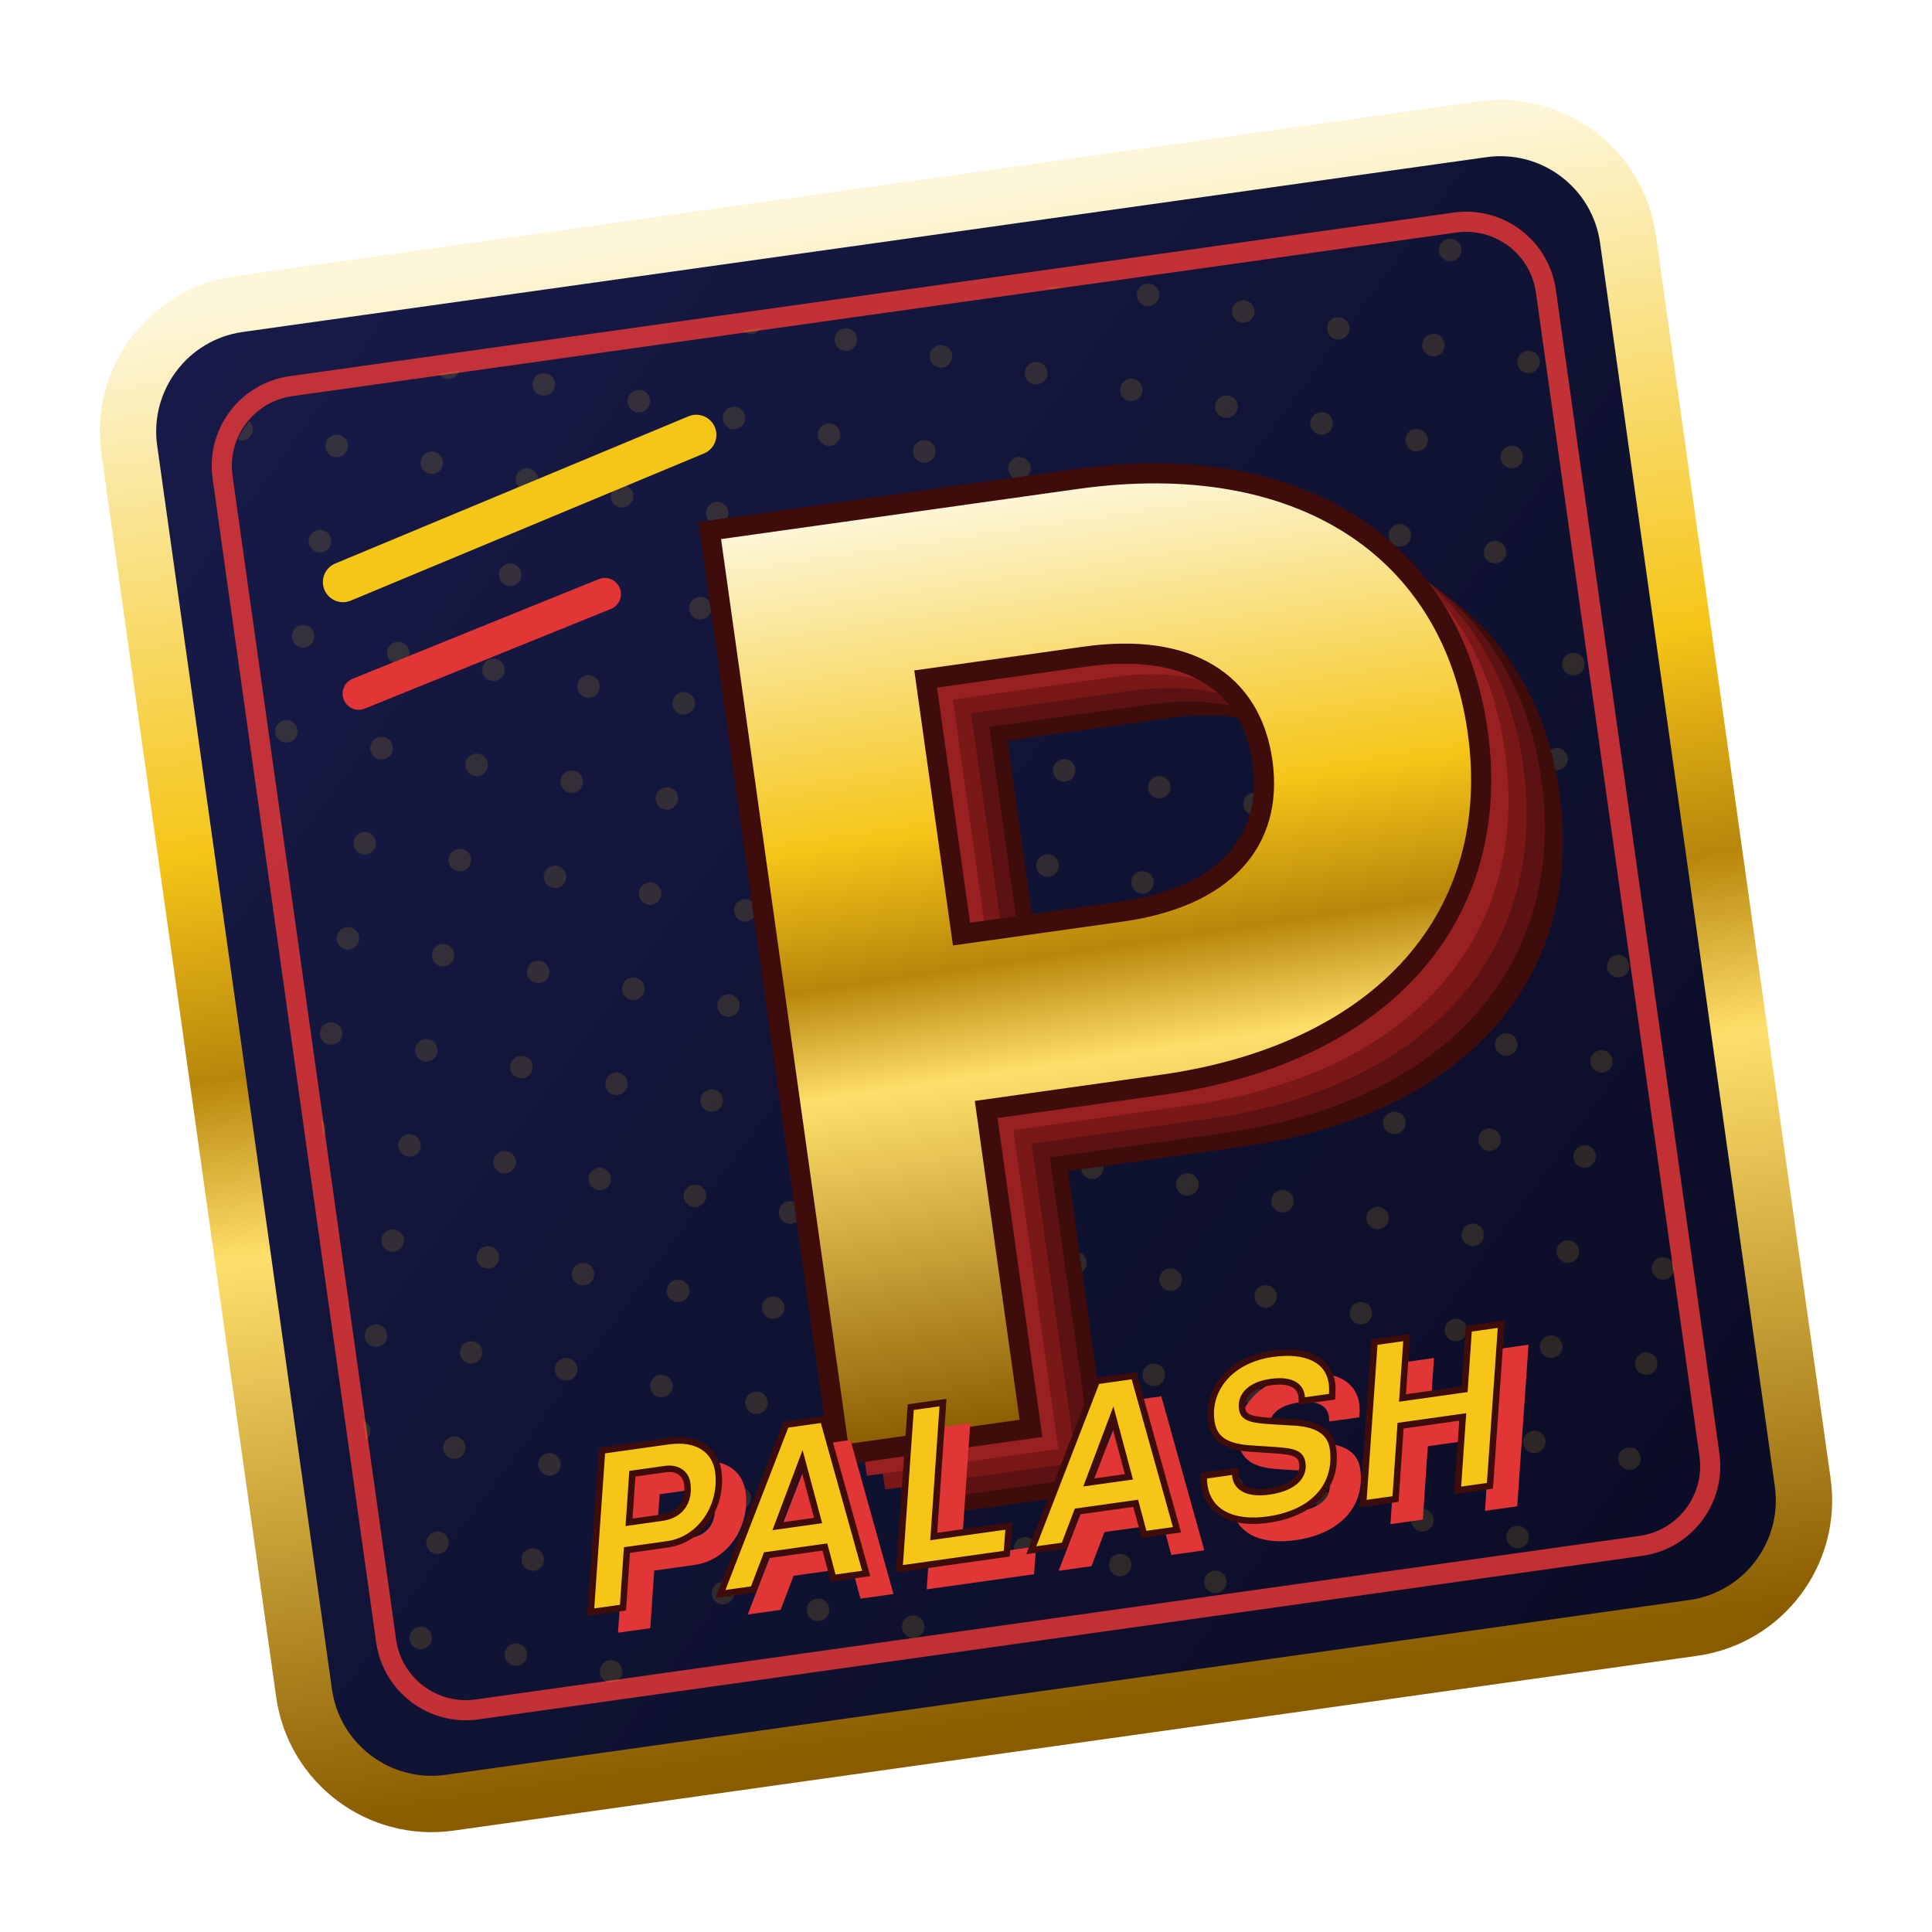
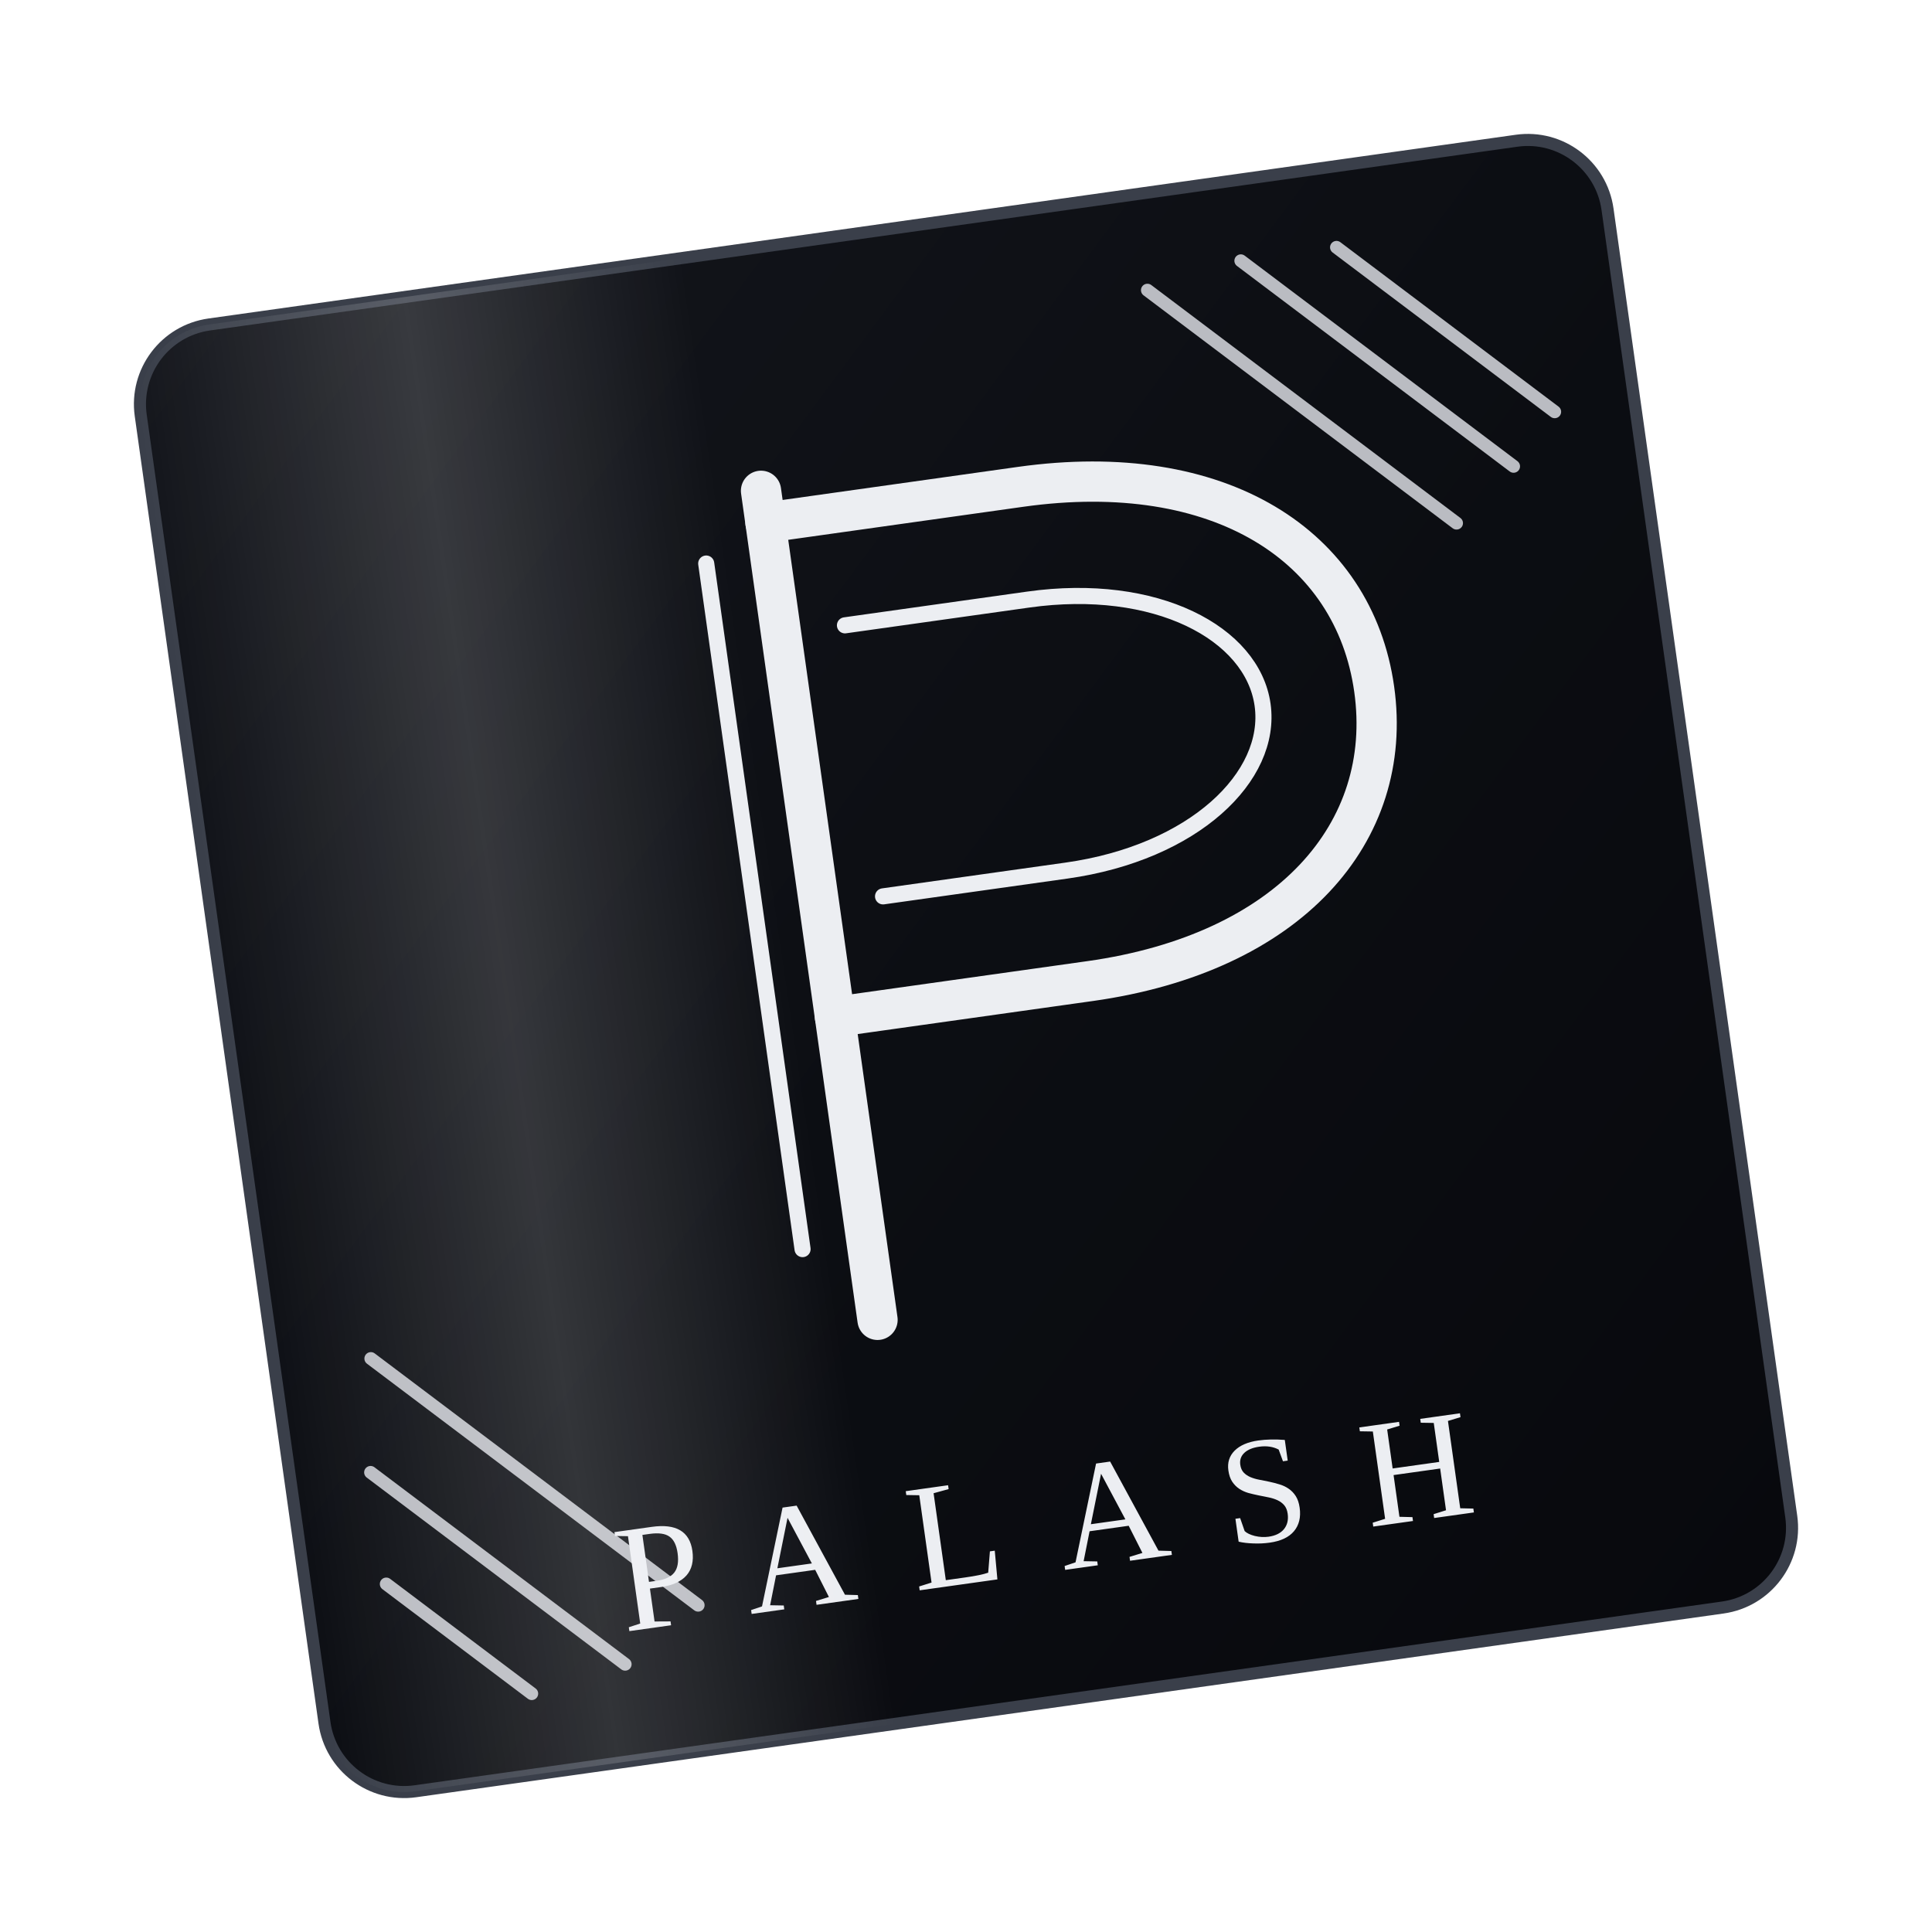
<svg xmlns="http://www.w3.org/2000/svg" viewBox="0 0 240 240">
  <defs>
-     <linearGradient id="chrome" x1="0" y1="0" x2="0" y2="1">
-       <stop offset="0" stop-color="#fdf6d8" />
-       <stop offset="0.35" stop-color="#f5c518" />
-       <stop offset="0.5" stop-color="#b8860b" />
-       <stop offset="0.62" stop-color="#ffdf6b" />
-       <stop offset="1" stop-color="#8a5c00" />
+     <linearGradient id="cardbg" x1="0" y1="0" x2="1" y2="1">
+       <stop offset="0" stop-color="#14161c" />
+       <stop offset="0.5" stop-color="#0c0e13" />
+       <stop offset="1" stop-color="#08090d" />
    </linearGradient>
-     <linearGradient id="cardbg" x1="0" y1="0" x2="1" y2="1">
-       <stop offset="0" stop-color="#181b4a" />
-       <stop offset="0.55" stop-color="#101233" />
-       <stop offset="1" stop-color="#0a0b24" />
-     </linearGradient>
-     <linearGradient id="shinegrad" x1="0" y1="0" x2="1" y2="0">
+     <linearGradient id="sheengrad" x1="0" y1="0" x2="1" y2="0">
      <stop offset="0" stop-color="#ffffff" stop-opacity="0" />
-       <stop offset="0.5" stop-color="#ffffff" stop-opacity="0.85" />
+       <stop offset="0.5" stop-color="#ffffff" stop-opacity="0.16" />
      <stop offset="1" stop-color="#ffffff" stop-opacity="0" />
    </linearGradient>
-     <pattern id="dots" width="12" height="12" patternUnits="userSpaceOnUse" patternTransform="rotate(18)">
-       <circle cx="3" cy="3" r="1.4" fill="#f5c518" opacity="0.14" />
-     </pattern>
-     <path id="pshape" fill-rule="evenodd" d="M96 62 h46 c28 0 45 15 45 38 c0 23 -17 38 -45 38 h-22 v40 h-24 Z M120 84 v32 h20 c13 0 20 -6 20 -16 c0 -10 -7 -16 -20 -16 Z" />
-     <clipPath id="pclip">
-       <use href="#pshape" />
+     <clipPath id="cardclip">
+       <rect x="28" y="28" width="184" height="184" rx="10" />
    </clipPath>
  </defs>
  <style>
-     .float { animation: fl 5.5s ease-in-out infinite; transform-origin: 120px 120px; }
+     .float { animation: fl 6s ease-in-out infinite; transform-origin: 120px 120px; }
    @keyframes fl {
      0%, 100% { transform: translateY(0) rotate(0deg); }
-       50% { transform: translateY(-5px) rotate(1.2deg); }
+       50% { transform: translateY(-4px) rotate(0.8deg); }
    }
-     .shine { animation: sw 3.6s ease-in-out infinite; }
+     .sheen { animation: sw 4.5s ease-in-out infinite; }
    @keyframes sw {
-       0%, 55% { transform: translateX(-130px) skewX(-22deg); }
-       85%, 100% { transform: translateX(190px) skewX(-22deg); }
-     }
-     .zap { animation: zap 3.6s ease-in-out infinite; }
-     @keyframes zap {
-       0%, 78%, 100% { opacity: 0.5; }
-       88% { opacity: 1; }
+       0%, 55% { transform: translateX(-220px) skewX(-18deg); }
+       90%, 100% { transform: translateX(260px) skewX(-18deg); }
    }
    @media (prefers-reduced-motion: reduce) {
-       .float, .shine, .zap { animation: none !important; }
+       .float, .sheen { animation: none !important; }
    }
  </style>
  <g class="float">
    <g transform="rotate(-8 120 120)">
-       <rect x="26" y="26" width="188" height="188" rx="16" fill="url(#cardbg)" stroke="url(#chrome)" stroke-width="7" />
-       <rect x="37" y="37" width="166" height="166" rx="10" fill="none" stroke="#e23636" stroke-width="2.5" opacity="0.85" />
-       <rect x="38" y="38" width="164" height="164" rx="10" fill="url(#dots)" />
-       <g class="zap">
-         <path d="M50 62 L96 50" stroke="#f5c518" stroke-width="5" stroke-linecap="round" />
-         <path d="M50 76 L82 68" stroke="#e23636" stroke-width="4" stroke-linecap="round" />
+       <rect x="28" y="28" width="184" height="184" rx="10" fill="url(#cardbg)" stroke="#3a3f4a" stroke-width="1.5" />
+       <g stroke="#d8dae0" stroke-width="1.6" opacity="0.85" stroke-linecap="round">
+         <path d="M154 40 l34 34 M166 38 l30 30 M178 38 l24 24" />
+         <path d="M40 158 l36 36 M38 172 l28 28 M38 186 l16 16" />
      </g>
-       <g>
-         <use href="#pshape" fill="#3f0c0c" transform="translate(9,9)" />
-         <use href="#pshape" fill="#5c1212" transform="translate(7,7)" />
-         <use href="#pshape" fill="#7a1717" transform="translate(5,5)" />
-         <use href="#pshape" fill="#992020" transform="translate(3,3)" />
-         <use href="#pshape" fill="url(#chrome)" stroke="#3f0c0c" stroke-width="2.5" />
-         <g clip-path="url(#pclip)">
-           <rect class="shine" x="40" y="40" width="42" height="150" fill="url(#shinegrad)" />
-         </g>
+       <g fill="none" stroke="#eceef2" stroke-linecap="round" stroke-linejoin="round">
+         <path d="M103 58 V162" stroke-width="5" />
+         <path d="M95 66 V152" stroke-width="2" />
+         <path d="M103 62 h32 c25 0 40 13 40 31 s-15 31 -40 31 h-32" stroke-width="5" />
+         <path d="M111 76 h23 c16 0 27 8 27 17 s-11 17 -27 17 h-23" stroke-width="2" />
      </g>
-       <g font-family="'Arial Black', 'Impact', 'Helvetica Neue', sans-serif" font-weight="900" font-style="italic" font-size="27" letter-spacing="1.5" text-anchor="middle">
-         <text x="123" y="196" fill="#e23636">PALASH</text>
-         <text x="120" y="193" fill="#f5c518" stroke="#3f0c0c" stroke-width="0.8">PALASH</text>
+       <text x="120" y="196" text-anchor="middle" font-family="Georgia, 'Times New Roman', serif" font-size="19" letter-spacing="7" fill="#eceef2">PALASH</text>
+       <g clip-path="url(#cardclip)">
+         <rect class="sheen" x="28" y="28" width="70" height="184" fill="url(#sheengrad)" />
      </g>
    </g>
  </g>
</svg>
